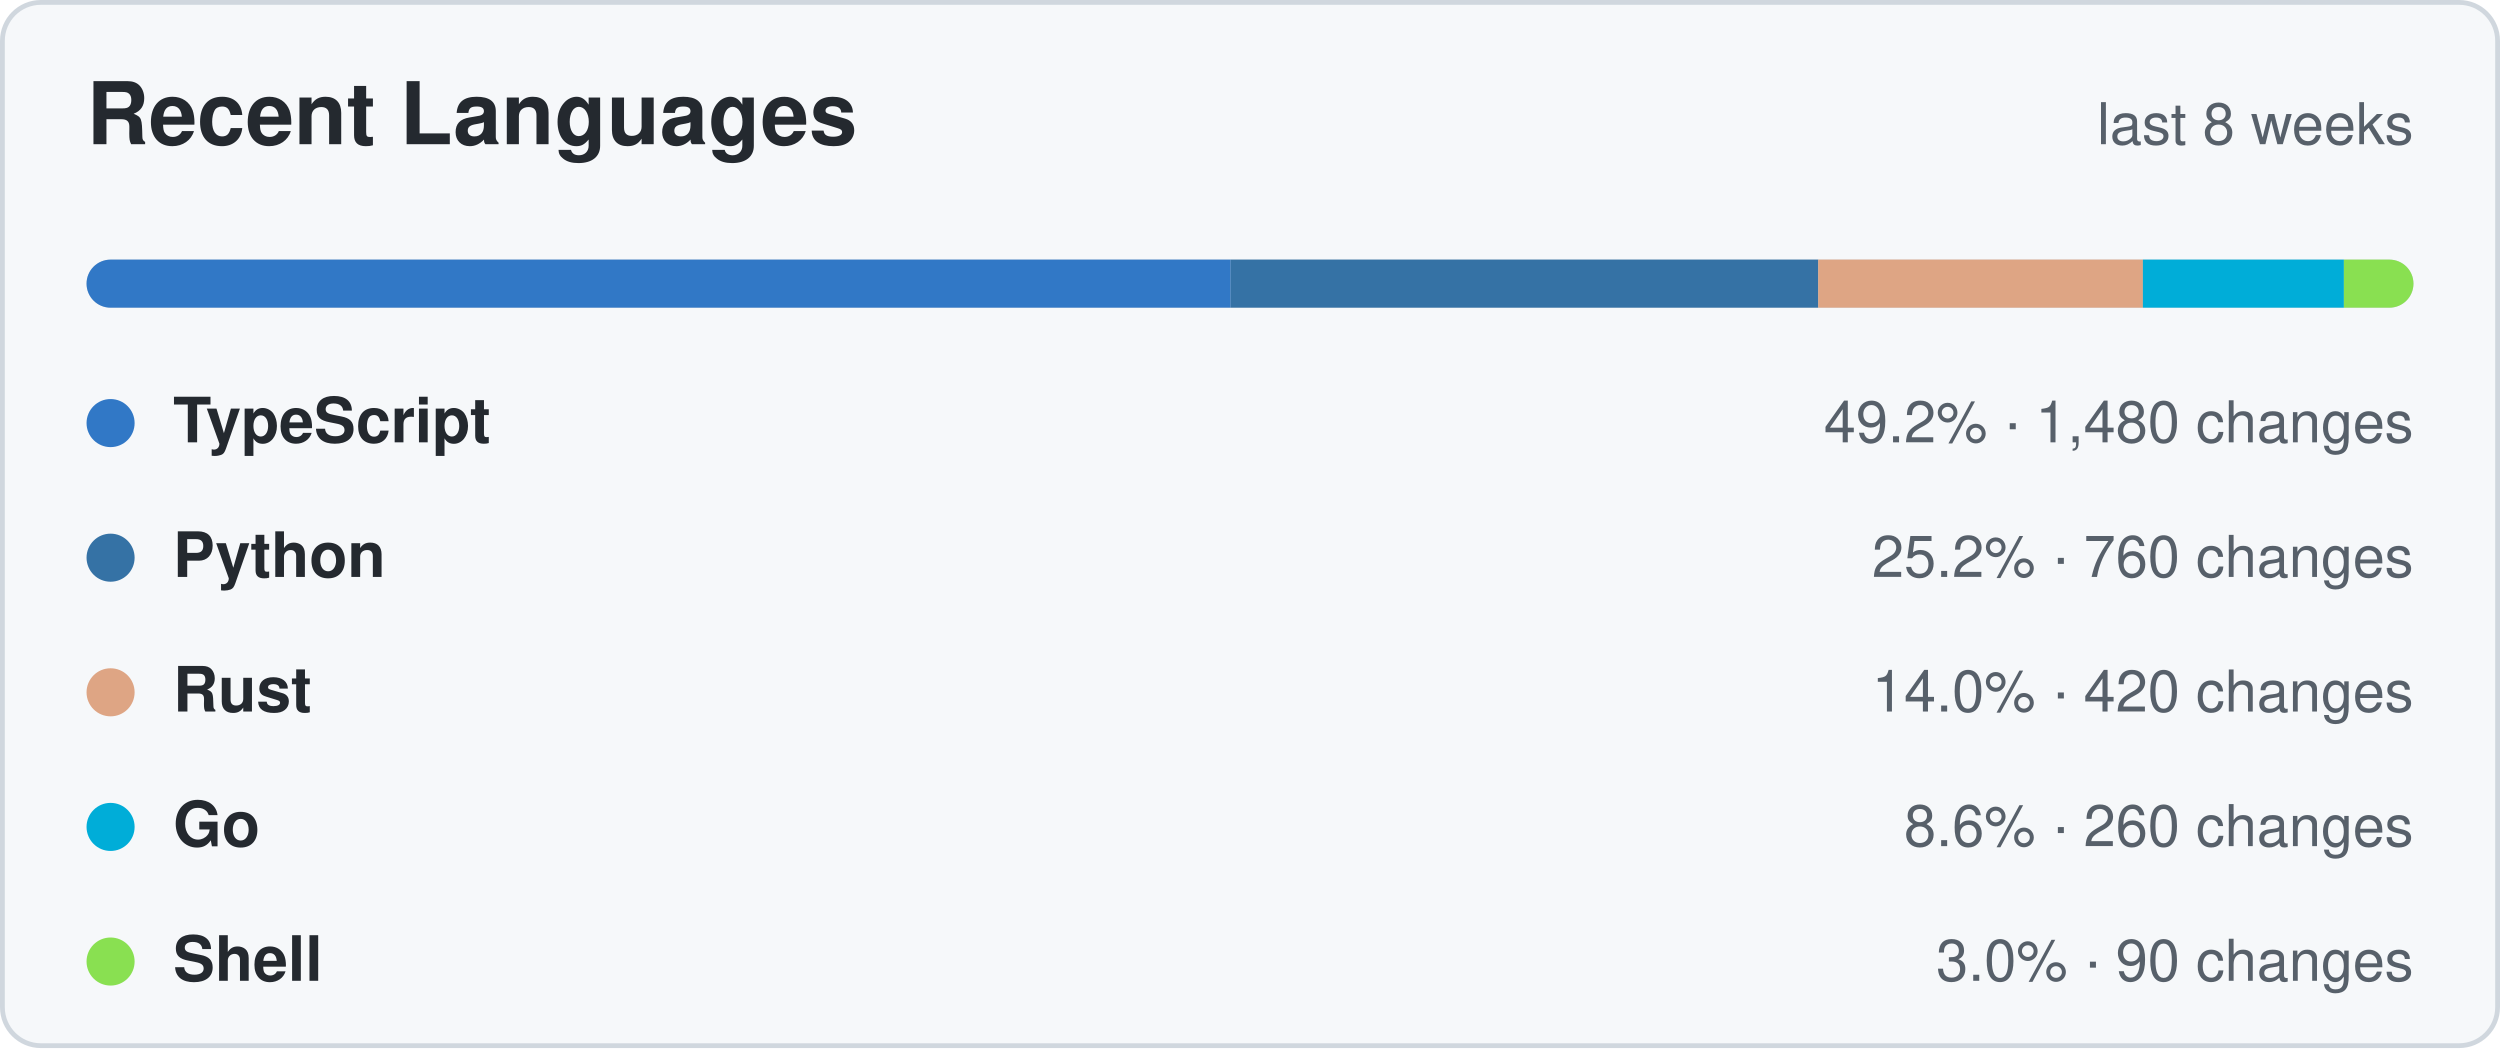
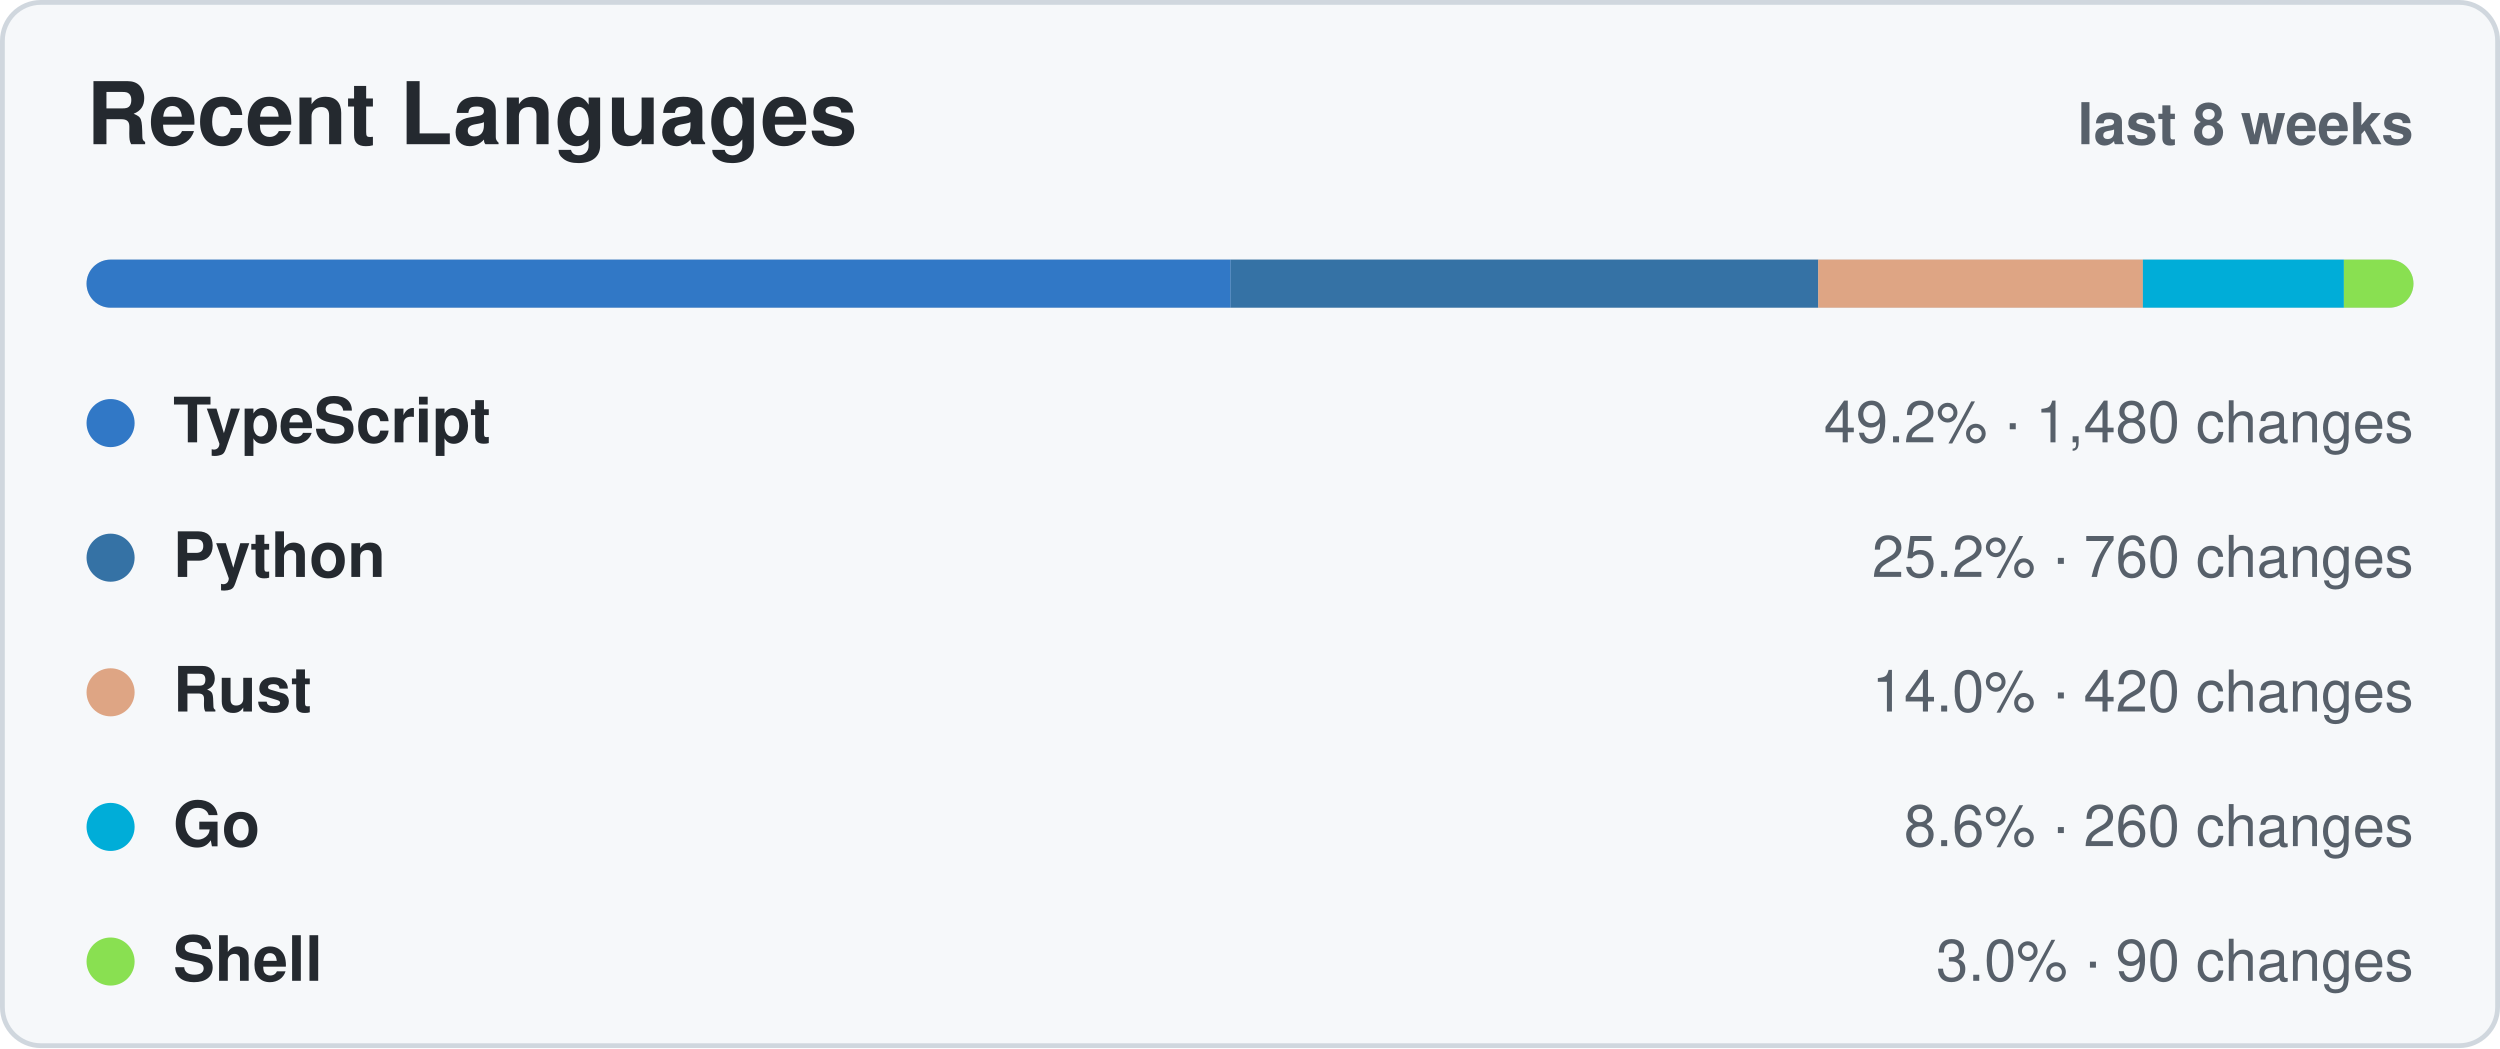
<svg xmlns="http://www.w3.org/2000/svg" width="520" height="218" viewBox="0 0 520 218" fill="none" role="img" aria-labelledby="title desc">
  <style>
    text { font-family: -apple-system, BlinkMacSystemFont, "Segoe UI", Helvetica, Arial, sans-serif; }
    .card-bg { fill: #f6f8fa; stroke: #d0d7de; }
    .title { fill: #24292f; font-size: 18px; font-weight: 600; }
-     .meta { fill: #57606a; font-size: 12px; }
+     .meta { fill: #57606a; font-size: 12px; font-weight: 600; }
    .name { fill: #24292f; font-size: 13px; font-weight: 600; }
    .value { fill: #57606a; font-size: 12px; }
    @media (prefers-color-scheme: dark) {
      .card-bg { fill: #161b22; stroke: #30363d; }
      .title, .name { fill: #c9d1d9; }
      .meta, .value { fill: #8b949e; }
    }
  </style>
  <rect x="0.5" y="0.5" width="519" height="217" rx="8" class="card-bg" />
  <text x="18" y="30" class="title">Recent Languages</text>
  <text x="502" y="30" text-anchor="end" class="meta">last 8 weeks</text>
  <clipPath id="bar">
    <rect x="18" y="54" width="484" height="10" rx="5" />
  </clipPath>
  <g clip-path="url(#bar)">
    <rect x="18" y="54" width="484" height="10" fill="#d0d7de" />
    <rect x="18.00" y="54" width="237.98" height="10" fill="#3178c6" />
    <rect x="255.98" y="54" width="122.21" height="10" fill="#3572A5" />
    <rect x="378.19" y="54" width="67.53" height="10" fill="#dea584" />
    <rect x="445.72" y="54" width="41.81" height="10" fill="#00ADD8" />
    <rect x="487.53" y="54" width="14.47" height="10" fill="#89e051" />
  </g>
  <g transform="translate(18 92)">
    <circle cx="5" cy="-4" r="5" fill="#3178c6" />
    <text x="18" y="0" class="name">TypeScript</text>
    <text x="484" y="0" text-anchor="end" class="value">49.2% · 1,480 changes</text>
  </g>
  <g transform="translate(18 120)">
    <circle cx="5" cy="-4" r="5" fill="#3572A5" />
    <text x="18" y="0" class="name">Python</text>
    <text x="484" y="0" text-anchor="end" class="value">25.2% · 760 changes</text>
  </g>
  <g transform="translate(18 148)">
    <circle cx="5" cy="-4" r="5" fill="#dea584" />
    <text x="18" y="0" class="name">Rust</text>
    <text x="484" y="0" text-anchor="end" class="value">14.0% · 420 changes</text>
  </g>
  <g transform="translate(18 176)">
    <circle cx="5" cy="-4" r="5" fill="#00ADD8" />
    <text x="18" y="0" class="name">Go</text>
    <text x="484" y="0" text-anchor="end" class="value">8.6% · 260 changes</text>
  </g>
  <g transform="translate(18 204)">
    <circle cx="5" cy="-4" r="5" fill="#89e051" />
    <text x="18" y="0" class="name">Shell</text>
    <text x="484" y="0" text-anchor="end" class="value">3.0% · 90 changes</text>
  </g>
</svg>
